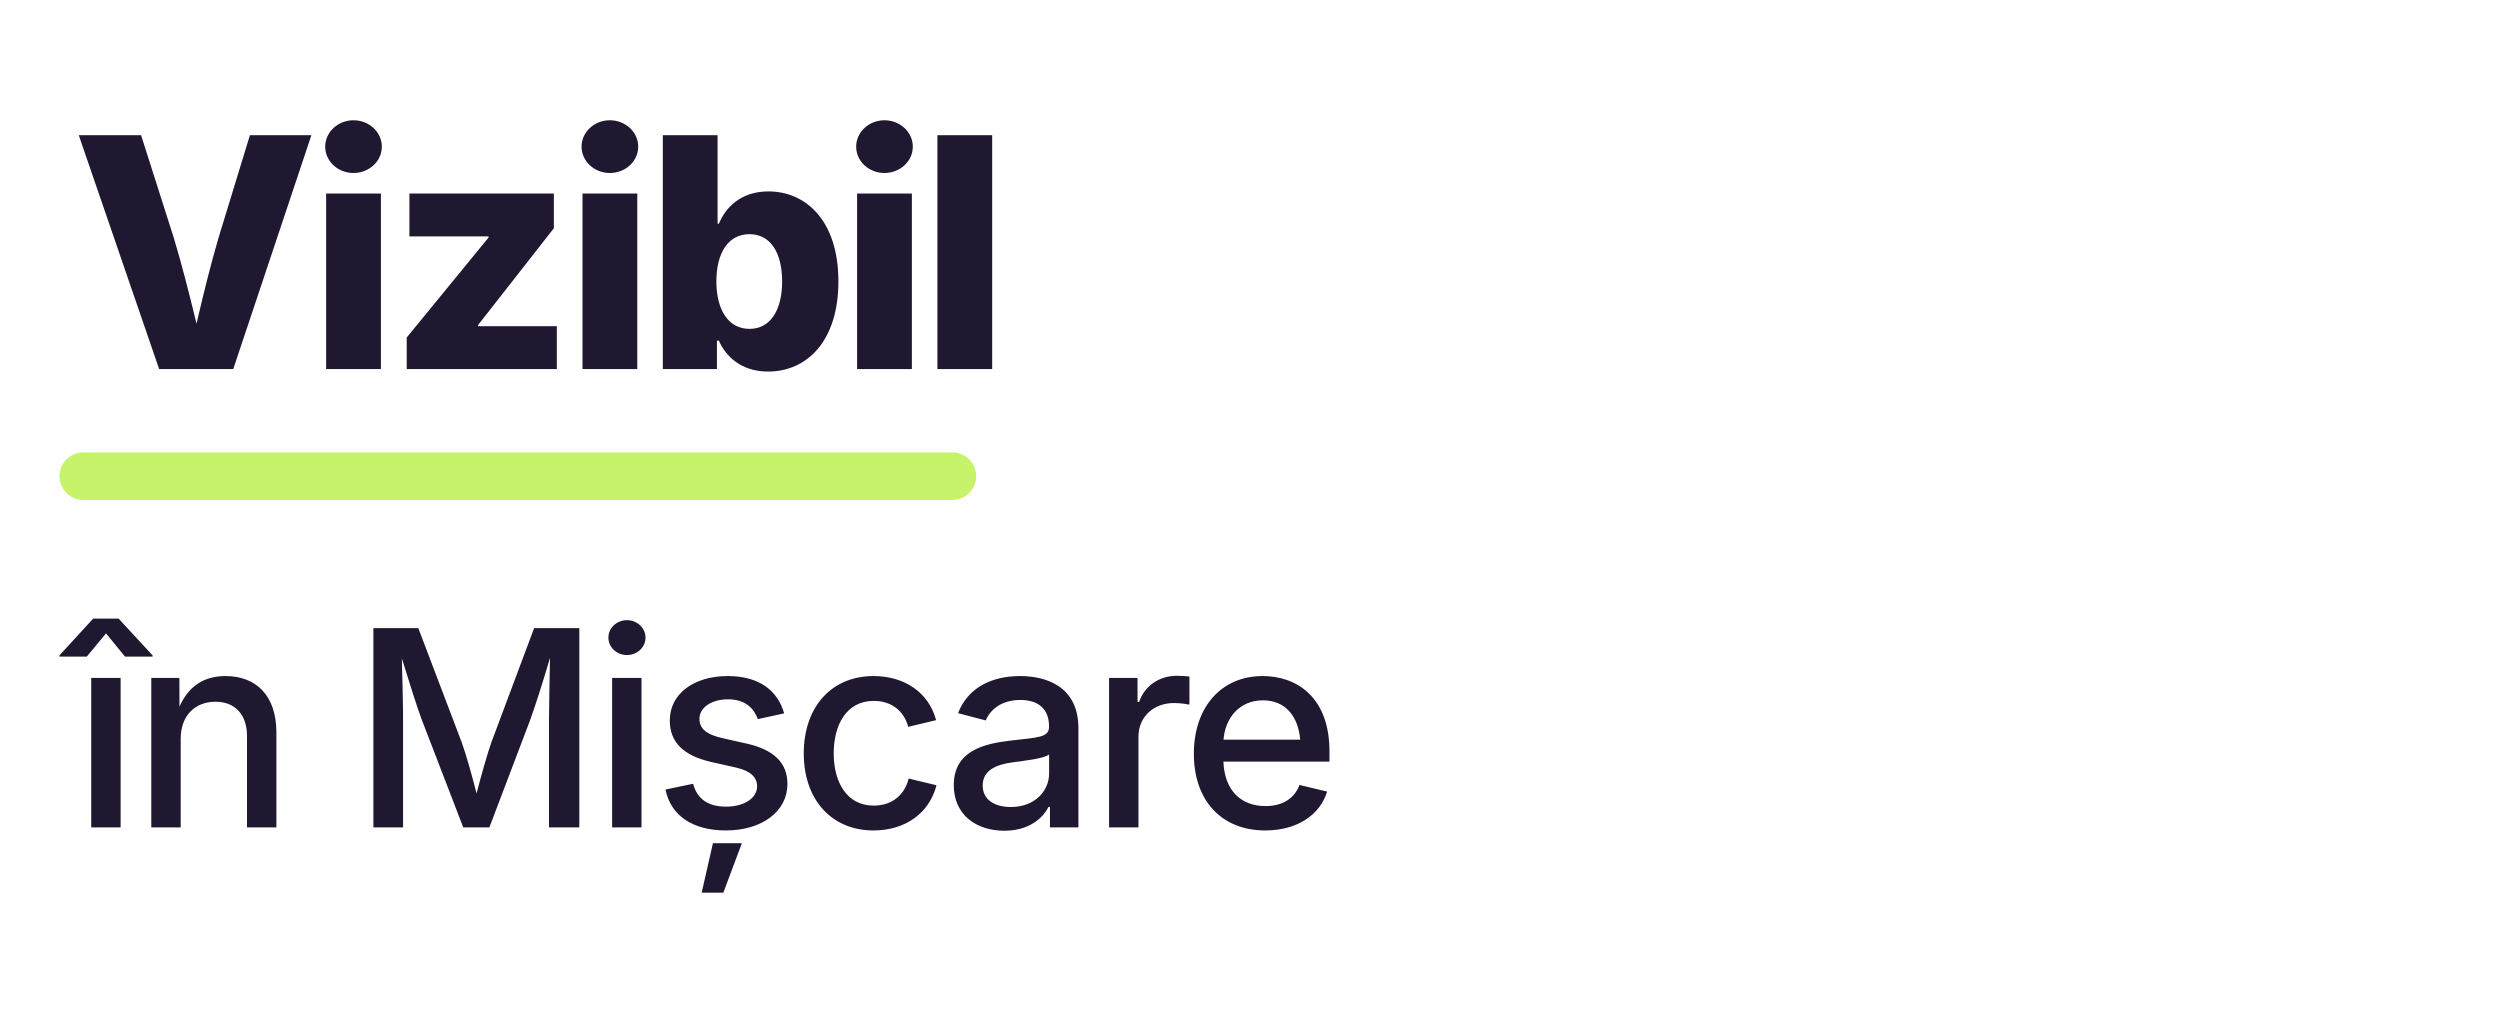
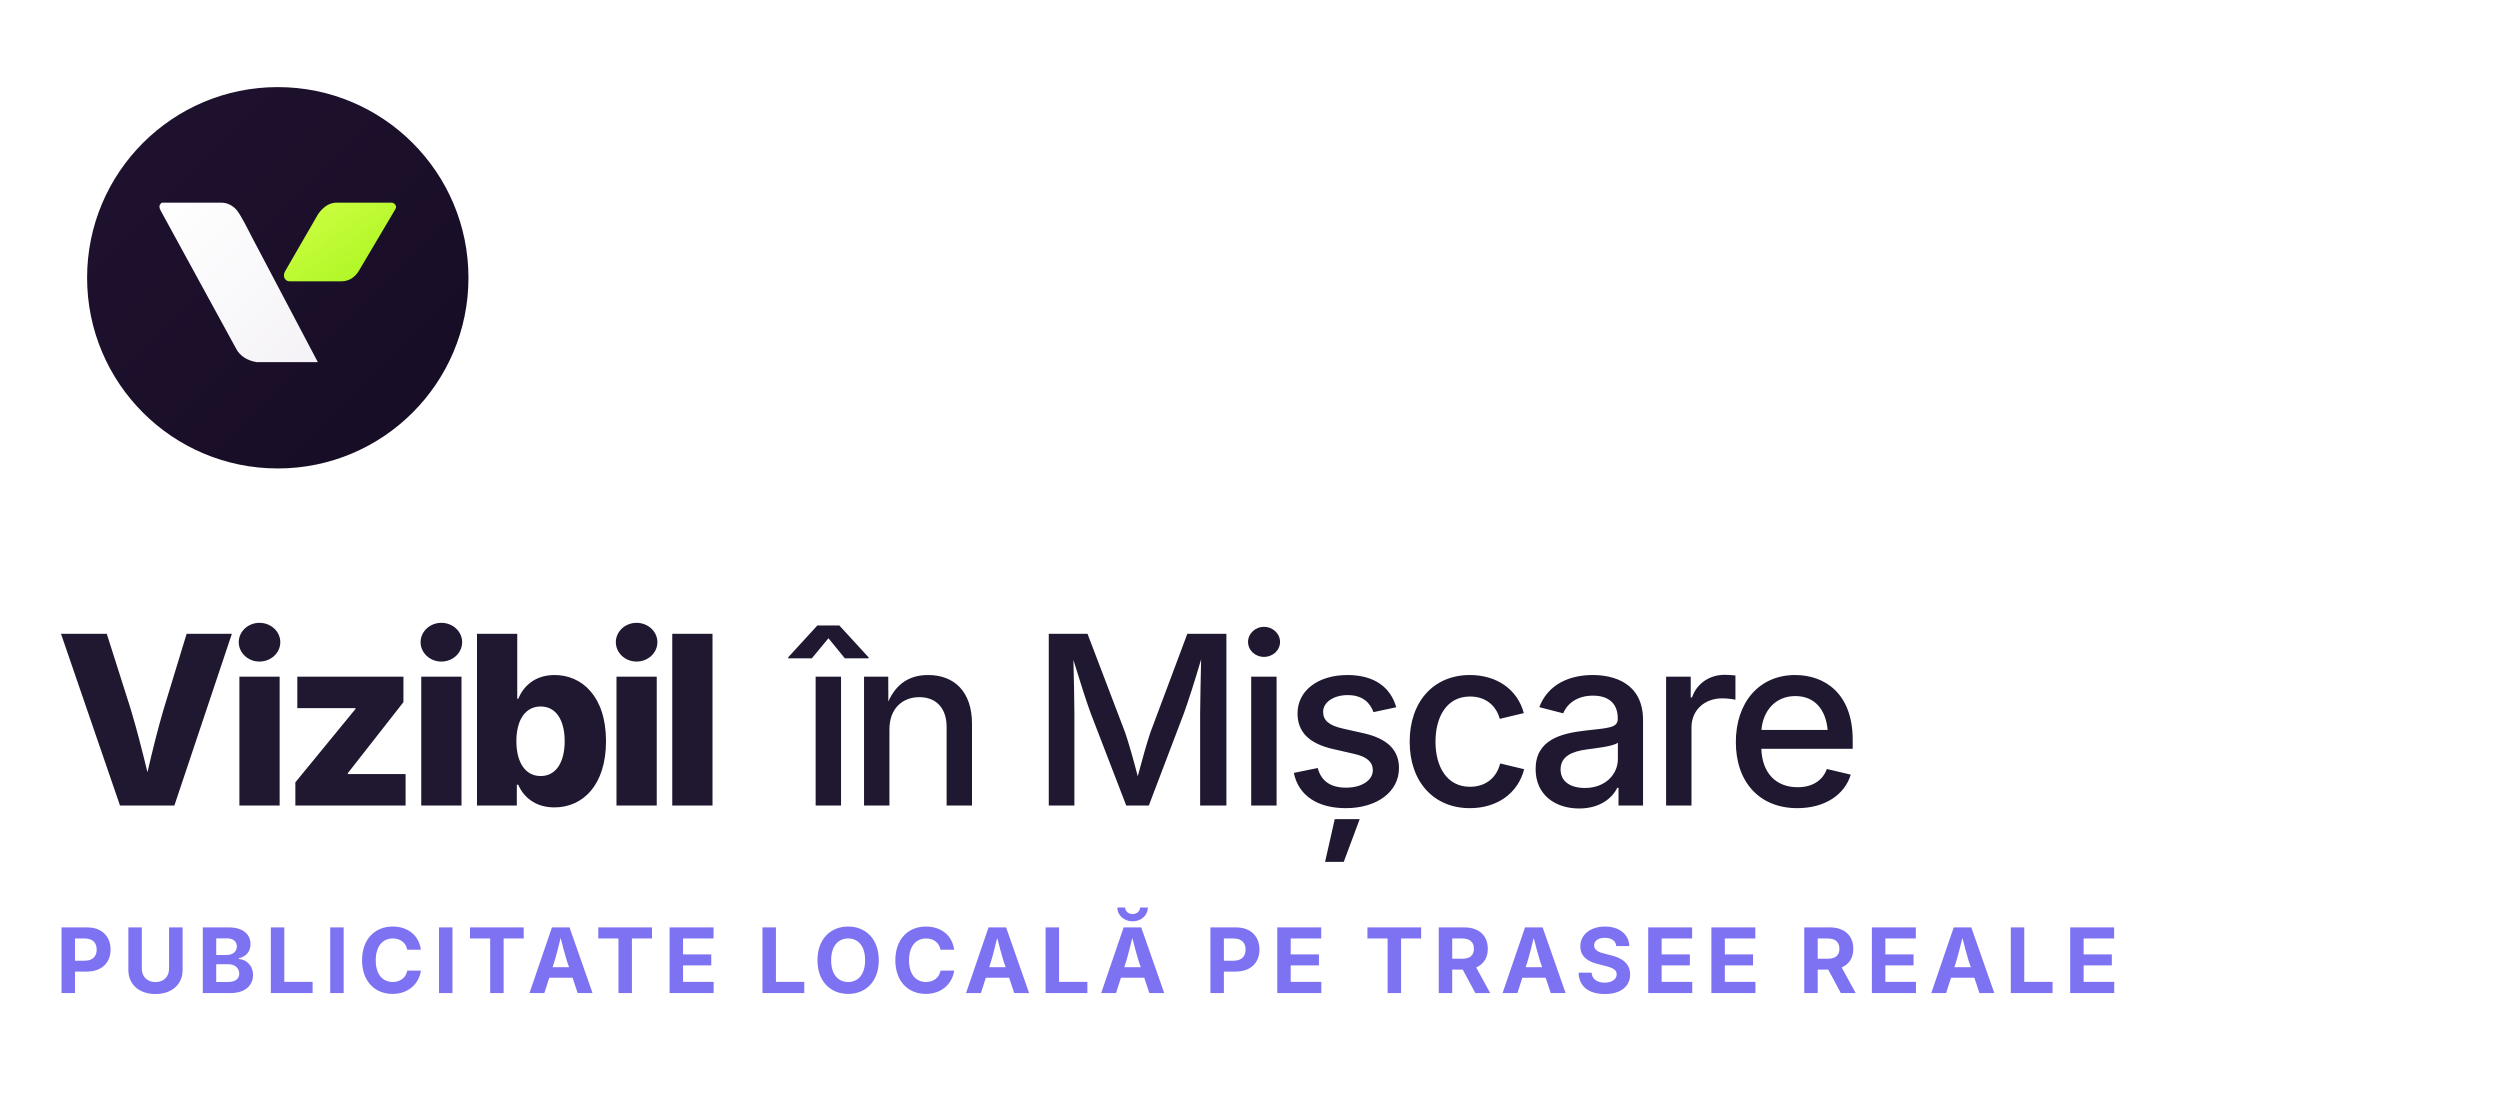
- <svg xmlns="http://www.w3.org/2000/svg" viewBox="0 0 420 170" role="img" aria-label="Vizibil în Mișcare">
-   <rect width="420" height="170" fill="none" />
-   <text x="12" y="62" font-family="Manrope,Inter,Arial,sans-serif" font-size="54" font-weight="760" letter-spacing="-1.8" fill="#1F1830">Vizibil</text>
-   <path d="M14 80 H160" stroke="#C7F36B" stroke-width="8" stroke-linecap="round" />
-   <text x="12" y="139" font-family="Manrope,Inter,Arial,sans-serif" font-size="46" font-weight="520" letter-spacing="-1.5" fill="#1F1830">în Mișcare</text>
+ <svg xmlns="http://www.w3.org/2000/svg" viewBox="0 0 360 160" role="img" aria-label="Vizibil în Mișcare">
+   <defs>
+     <linearGradient id="mark-dark" x1="0" y1="0" x2="1" y2="1">
+       <stop offset="0" stop-color="#20122F" />
+       <stop offset="1" stop-color="#160C25" />
+     </linearGradient>
+     <linearGradient id="mark-white" x1="0" y1="0" x2="1" y2="1">
+       <stop offset="0" stop-color="#FFFFFF" />
+       <stop offset="1" stop-color="#F4F2F6" />
+     </linearGradient>
+     <linearGradient id="mark-lime" x1="0" y1="0" x2="1" y2="1">
+       <stop offset="0" stop-color="#D1FF45" />
+       <stop offset="1" stop-color="#A8F51F" />
+     </linearGradient>
+   </defs>
+   <g transform="translate(8 8) scale(0.05103668)">
+     <circle cx="627" cy="627" r="538" fill="url(#mark-dark)" />
+     <path d="M296 419 C292 423 292 430 298 440 L510 828 C520 846 538 860 567 865 L740 865 L555 514 C541 487 526 456 512 437 C501 424 486 415 467 415 L301 415 C299 415 297 417 296 419 Z" fill="url(#mark-white)" />
+     <path d="M957 419 C954 416 951 415 946 415 L793 415 C774 415 757 425 741 447 L648 608 C642 619 644 628 650 633 C653 636 656 637 662 637 L807 637 C827 637 845 626 856 607 L959 433 C962 428 961 423 957 419 Z" fill="url(#mark-lime)" />
+   </g>
+   <text x="8" y="116" fill="#1F1830" font-family="Manrope, Inter, Arial, sans-serif" font-size="34" font-weight="800" letter-spacing="-1.6">Vizibil</text>
+   <text x="115" y="116" fill="#1F1830" font-family="Manrope, Inter, Arial, sans-serif" font-size="34" font-weight="500" letter-spacing="-1.6">în Mișcare</text>
+   <text x="8" y="143" fill="#7C72F2" font-family="Inter, Arial, sans-serif" font-size="13" font-weight="700" letter-spacing="1.2">PUBLICITATE LOCALĂ PE TRASEE REALE</text>
</svg>
